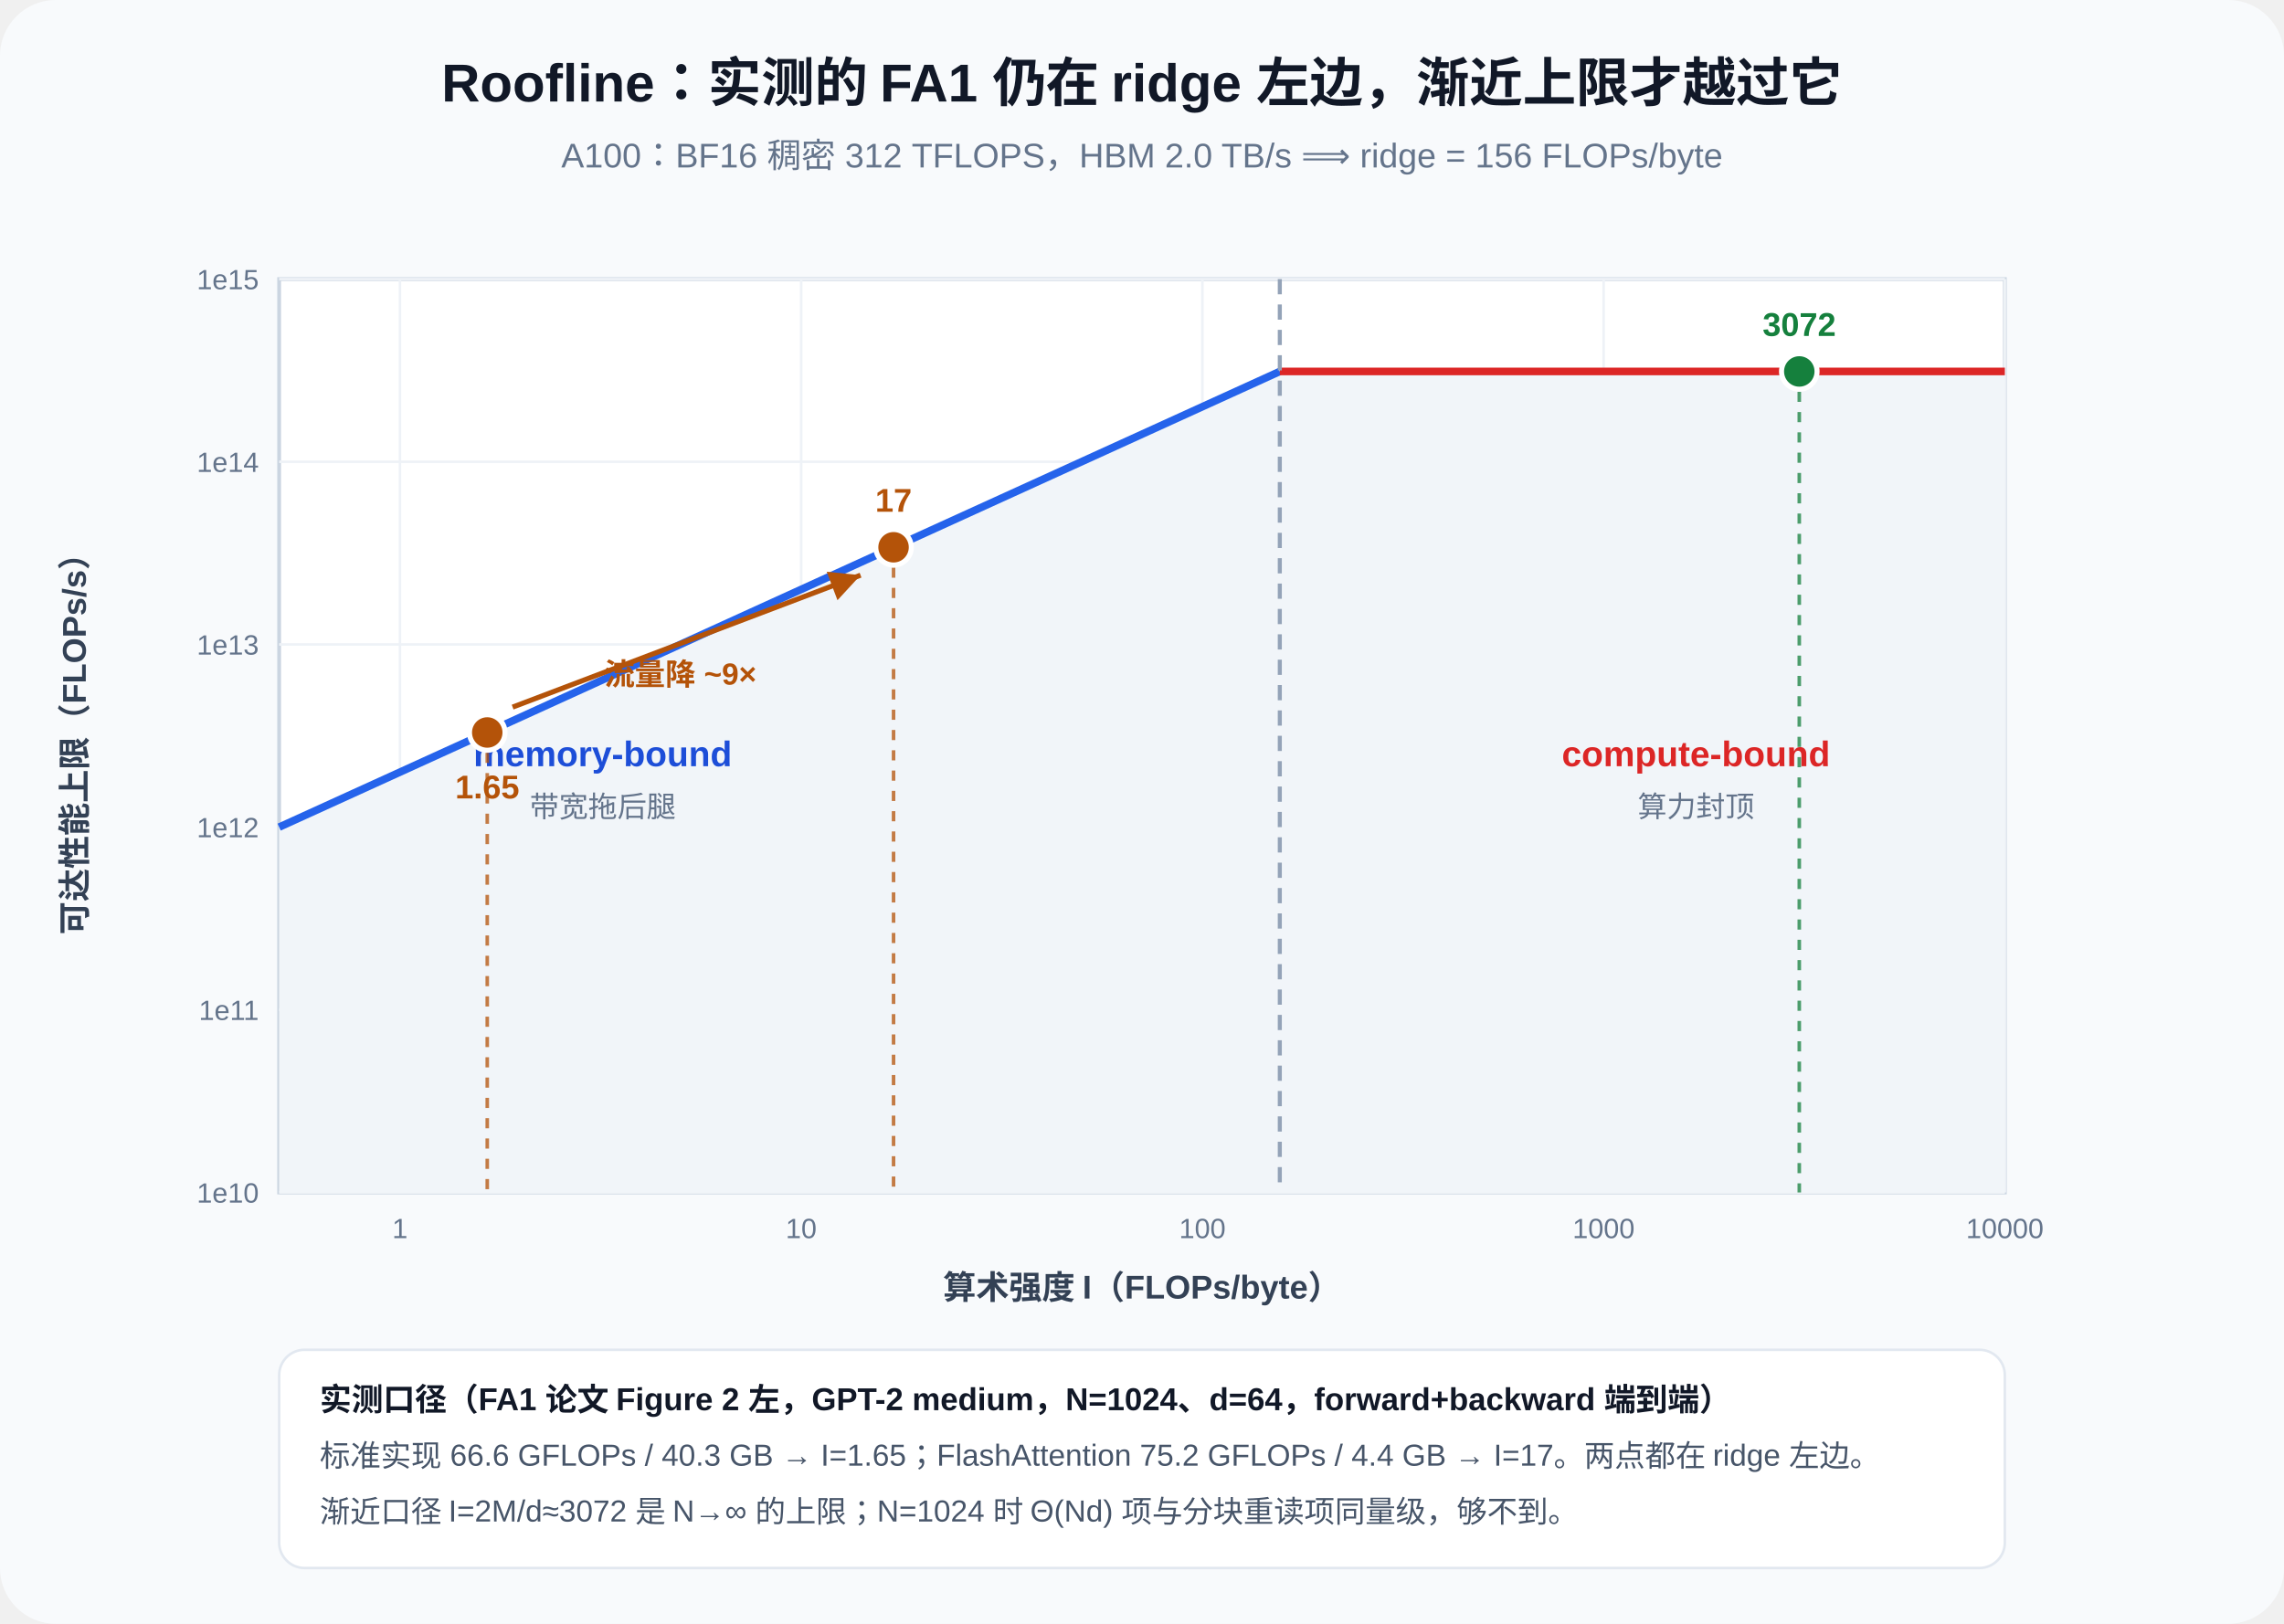
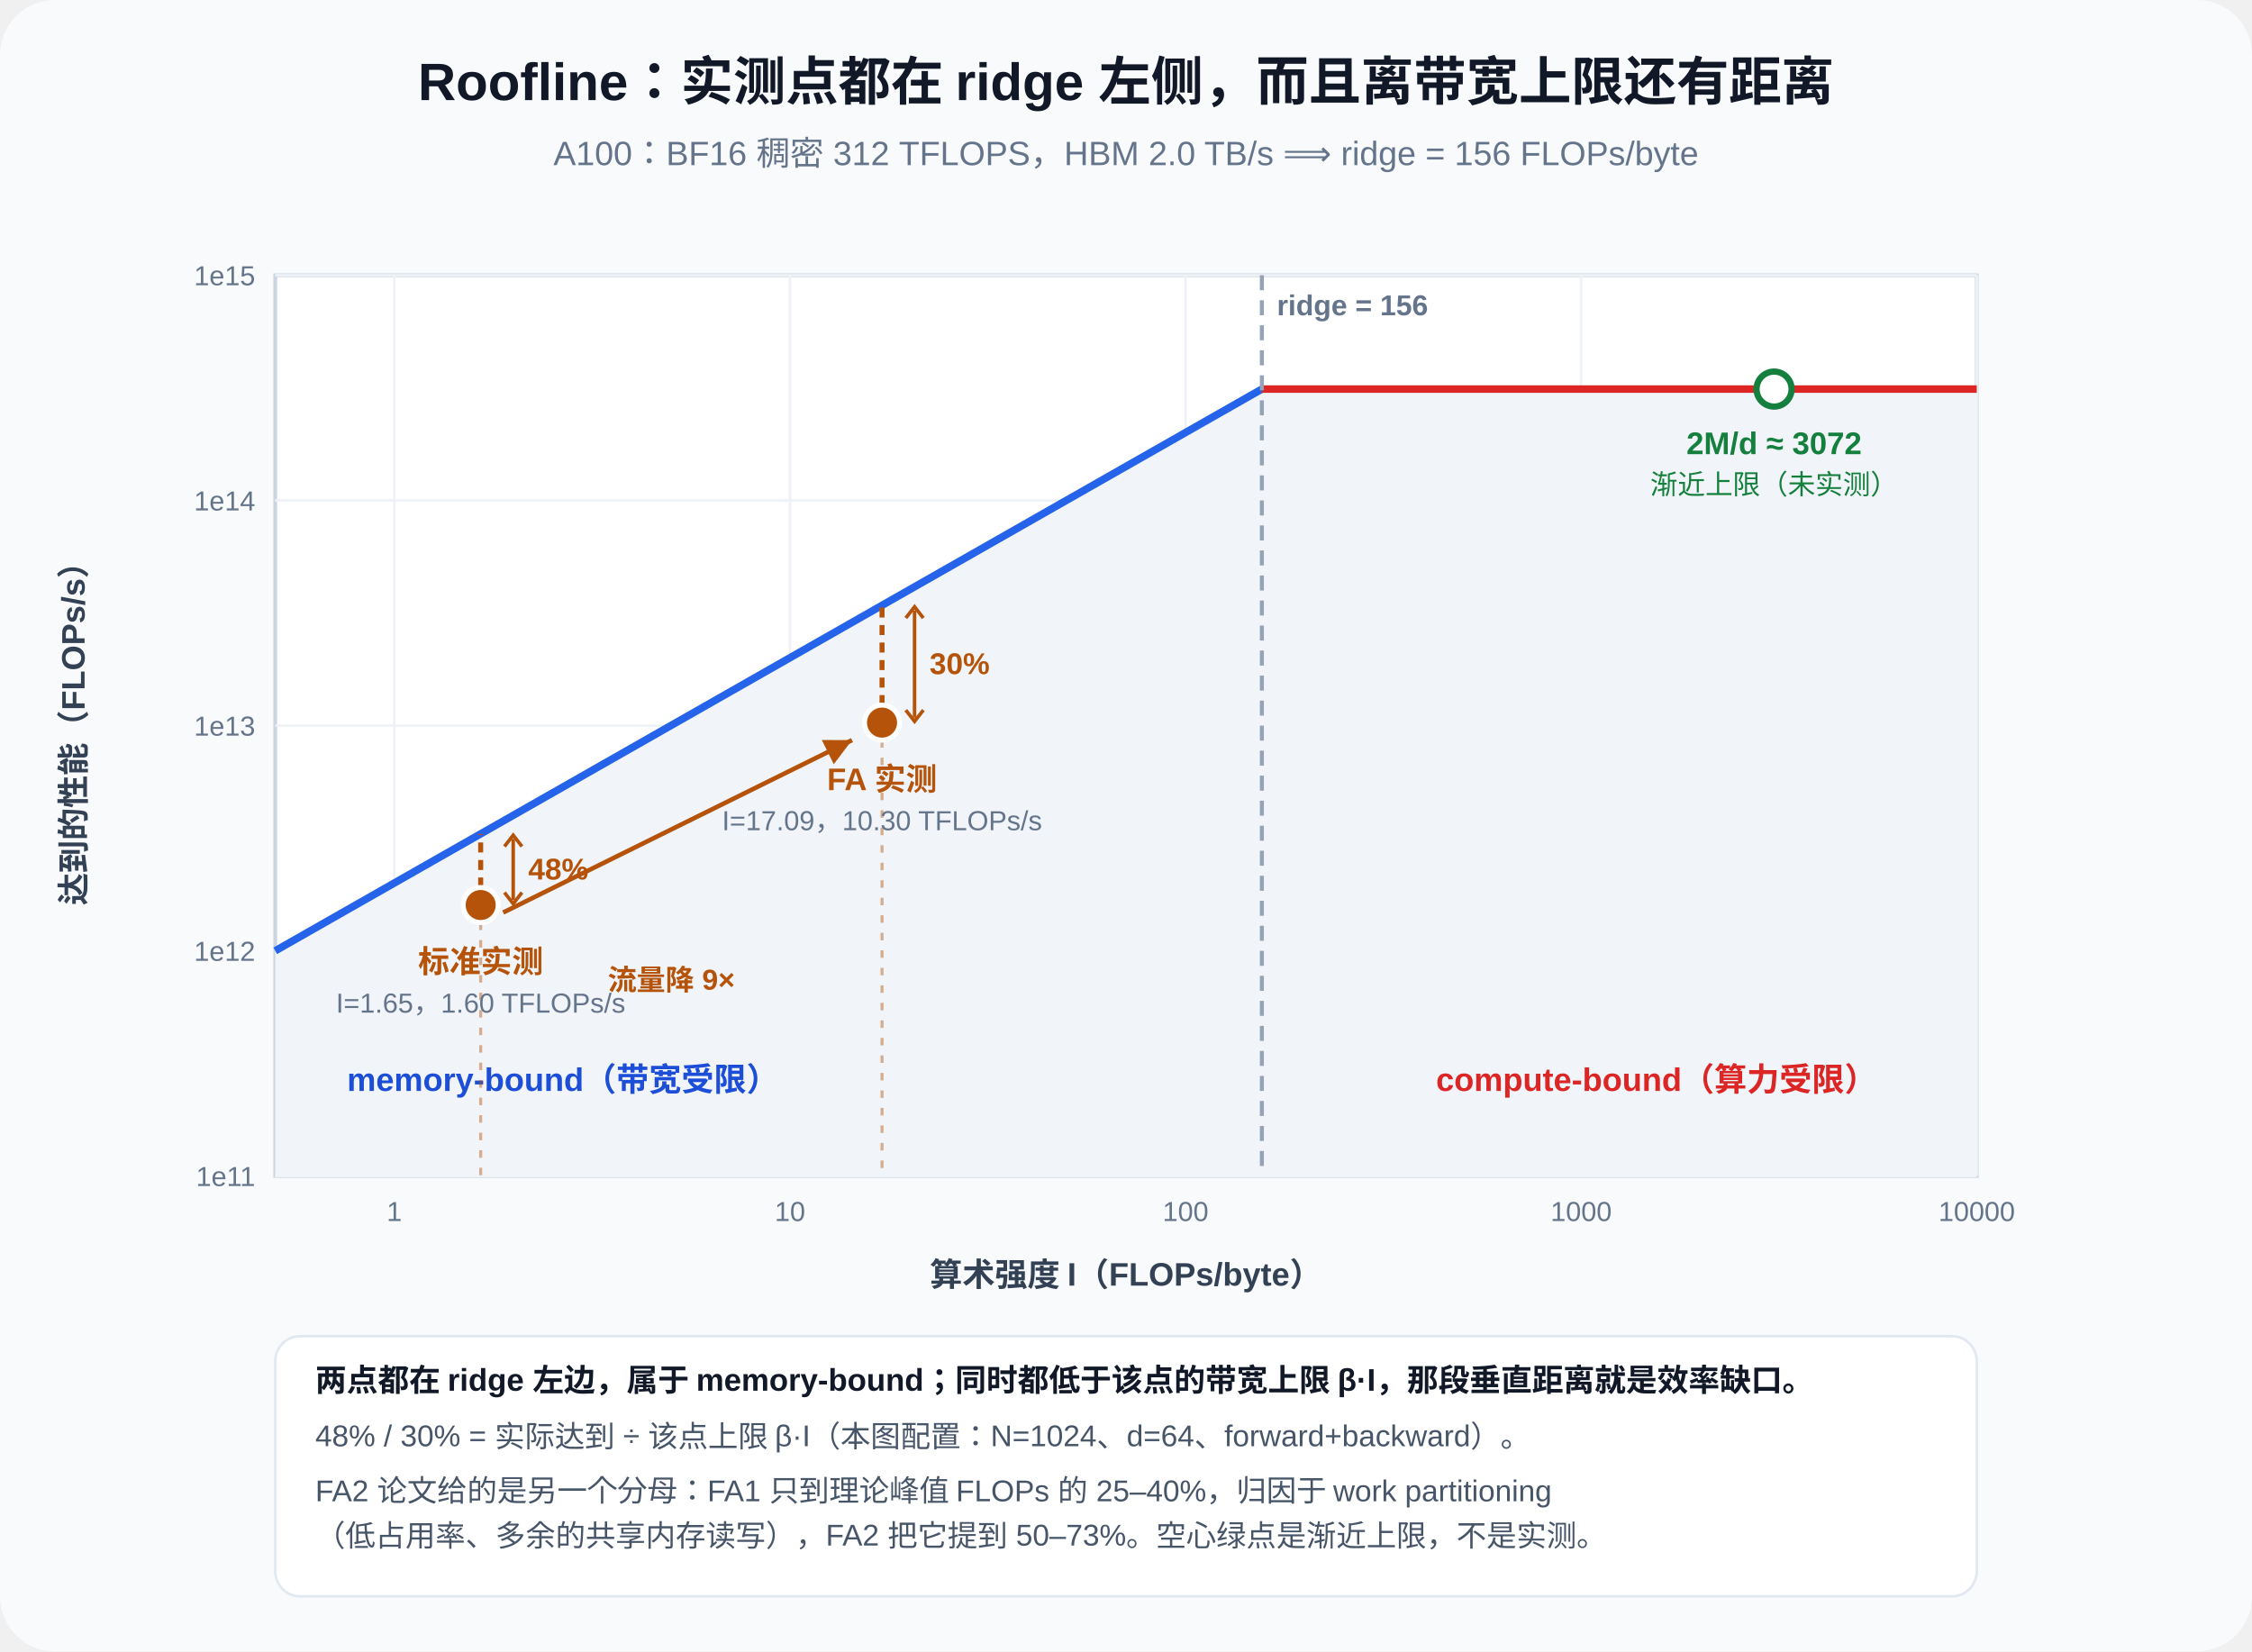
- <svg xmlns="http://www.w3.org/2000/svg" width="900" height="640" viewBox="0 0 900 640" role="img" aria-labelledby="ti de">
-   <rect width="900" height="640" rx="22" fill="#f8fafc" />
-   <text x="450.0" y="40.0" font-family="Arial, sans-serif" font-size="21" fill="#111827" text-anchor="middle" font-weight="700">Roofline：实测的 FA1 仍在 ridge 左边，渐近上限才越过它</text>
+ <svg xmlns="http://www.w3.org/2000/svg" width="900" height="660" viewBox="0 0 900 660" role="img" aria-labelledby="ti de">
+   <rect width="900" height="660" rx="22" fill="#f8fafc" />
+   <text x="450.0" y="40.0" font-family="Arial, sans-serif" font-size="21" fill="#111827" text-anchor="middle" font-weight="700">Roofline：实测点都在 ridge 左侧，而且离带宽上限还有距离</text>
  <text x="450.0" y="66.0" font-family="Arial, sans-serif" font-size="13.5" fill="#64748b" text-anchor="middle" font-weight="400">A100：BF16 稠密 312 TFLOPS，HBM 2.0 TB/s ⟹ ridge = 156 FLOPs/byte</text>
  <rect x="110" y="110" width="680" height="360" fill="#ffffff" stroke="#cbd5e1" stroke-width="1.5" />
  <g stroke="#eef2f7" stroke-width="1">
    <line x1="157.6" y1="110" x2="157.6" y2="470" />
    <line x1="315.7" y1="110" x2="315.7" y2="470" />
    <line x1="473.8" y1="110" x2="473.8" y2="470" />
    <line x1="631.9" y1="110" x2="631.9" y2="470" />
    <line x1="790.0" y1="110" x2="790.0" y2="470" />
    <line x1="110" y1="470.0" x2="790" y2="470.0" />
-     <line x1="110" y1="398.0" x2="790" y2="398.0" />
-     <line x1="110" y1="326.0" x2="790" y2="326.0" />
-     <line x1="110" y1="254.0" x2="790" y2="254.0" />
-     <line x1="110" y1="182.0" x2="790" y2="182.0" />
+     <line x1="110" y1="380.0" x2="790" y2="380.0" />
+     <line x1="110" y1="290.0" x2="790" y2="290.0" />
+     <line x1="110" y1="200.0" x2="790" y2="200.0" />
    <line x1="110" y1="110.0" x2="790" y2="110.0" />
  </g>
-   <polygon points="110.0,326.0 504.3,146.4 790,146.4 790,470 110,470" fill="#f1f5f9" />
-   <line x1="110.0" y1="326.0" x2="504.3" y2="146.4" stroke="#2563eb" stroke-width="3" />
-   <line x1="504.3" y1="146.4" x2="790" y2="146.4" stroke="#dc2626" stroke-width="3" />
+   <polygon points="110.0,380.0 504.3,155.5 790,155.5 790,470 110,470" fill="#f1f5f9" />
+   <line x1="110.0" y1="380.0" x2="504.3" y2="155.5" stroke="#2563eb" stroke-width="3" />
+   <line x1="504.3" y1="155.5" x2="790" y2="155.5" stroke="#dc2626" stroke-width="3" />
  <line x1="504.3" y1="110" x2="504.3" y2="470" stroke="#94a3b8" stroke-width="1.6" stroke-dasharray="6 4" />
-   <text x="237.5" y="302.0" font-family="Arial, sans-serif" font-size="14" fill="#1d4ed8" text-anchor="middle" font-weight="700">memory-bound</text>
-   <text x="237.5" y="322.0" font-family="Arial, sans-serif" font-size="11.5" fill="#64748b" text-anchor="middle" font-weight="400">带宽拖后腿</text>
-   <text x="668.3" y="302.0" font-family="Arial, sans-serif" font-size="14" fill="#dc2626" text-anchor="middle" font-weight="700">compute-bound</text>
-   <text x="668.3" y="322.0" font-family="Arial, sans-serif" font-size="11.5" fill="#64748b" text-anchor="middle" font-weight="400">算力封顶</text>
-   <line x1="192.0" y1="288.7" x2="192.0" y2="470" stroke="#b45309" stroke-width="1.4" stroke-dasharray="4 4" opacity="0.75" />
-   <circle cx="192.0" cy="288.7" r="7" fill="#b45309" stroke="#ffffff" stroke-width="2" />
-   <line x1="352.1" y1="215.7" x2="352.1" y2="470" stroke="#b45309" stroke-width="1.4" stroke-dasharray="4 4" opacity="0.75" />
-   <circle cx="352.1" cy="215.7" r="7" fill="#b45309" stroke="#ffffff" stroke-width="2" />
-   <line x1="709.0" y1="146.4" x2="709.0" y2="470" stroke="#15803d" stroke-width="1.4" stroke-dasharray="4 4" opacity="0.75" />
-   <circle cx="709.0" cy="146.4" r="7" fill="#15803d" stroke="#ffffff" stroke-width="2" />
-   <line x1="202.0" y1="278.7" x2="339.1" y2="226.7" stroke="#b45309" stroke-width="2" marker-end="url(#ar2)" />
-   <text x="268.1" y="270.0" font-family="Arial, sans-serif" font-size="12" fill="#b45309" text-anchor="middle" font-weight="700">流量降 ~9×</text>
-   <text x="192.0" y="314.7" font-family="Arial, sans-serif" font-size="13" fill="#b45309" text-anchor="middle" font-weight="700">1.65</text>
-   <text x="352.1" y="201.7" font-family="Arial, sans-serif" font-size="13" fill="#b45309" text-anchor="middle" font-weight="700">17</text>
-   <text x="709.0" y="132.4" font-family="Arial, sans-serif" font-size="13" fill="#15803d" text-anchor="middle" font-weight="700">3072</text>
+   <text x="510.3" y="126.0" font-family="Arial, sans-serif" font-size="11.5" fill="#64748b" text-anchor="start" font-weight="700">ridge = 156</text>
+   <text x="225.0" y="436.0" font-family="Arial, sans-serif" font-size="13" fill="#1d4ed8" text-anchor="middle" font-weight="700">memory-bound（带宽受限）</text>
+   <text x="662.0" y="436.0" font-family="Arial, sans-serif" font-size="13" fill="#dc2626" text-anchor="middle" font-weight="700">compute-bound（算力受限）</text>
+   <line x1="192.1" y1="361.7" x2="192.1" y2="333.3" stroke="#b45309" stroke-width="2" stroke-dasharray="4 3" />
+   <line x1="192.1" y1="361.7" x2="192.1" y2="470" stroke="#b45309" stroke-width="1.2" stroke-dasharray="3 4" opacity="0.45" />
+   <path d="M205.1 335.3 L205.1 359.7" stroke="#b45309" stroke-width="1.4" />
+   <path d="M201.6 338.3 L205.1 333.8 L208.6 338.3" stroke="#b45309" stroke-width="1.4" fill="none" />
+   <path d="M201.6 356.7 L205.1 361.2 L208.6 356.7" stroke="#b45309" stroke-width="1.4" fill="none" />
+   <text x="211.1" y="351.5" font-family="Arial, sans-serif" font-size="12" fill="#b45309" text-anchor="start" font-weight="700">48%</text>
+   <circle cx="192.1" cy="361.7" r="7" fill="#b45309" stroke="#ffffff" stroke-width="2" />
+   <text x="192.1" y="388.7" font-family="Arial, sans-serif" font-size="12.5" fill="#b45309" text-anchor="middle" font-weight="700">标准实测</text>
+   <text x="192.1" y="404.7" font-family="Arial, sans-serif" font-size="11" fill="#64748b" text-anchor="middle" font-weight="400">I=1.65，1.60 TFLOPs/s</text>
+   <line x1="352.5" y1="288.8" x2="352.5" y2="242.0" stroke="#b45309" stroke-width="2" stroke-dasharray="4 3" />
+   <line x1="352.5" y1="288.8" x2="352.5" y2="470" stroke="#b45309" stroke-width="1.2" stroke-dasharray="3 4" opacity="0.45" />
+   <path d="M365.5 244.0 L365.5 286.8" stroke="#b45309" stroke-width="1.4" />
+   <path d="M362.0 247.0 L365.5 242.5 L369.0 247.0" stroke="#b45309" stroke-width="1.4" fill="none" />
+   <path d="M362.0 283.8 L365.5 288.3 L369.0 283.8" stroke="#b45309" stroke-width="1.4" fill="none" />
+   <text x="371.5" y="269.4" font-family="Arial, sans-serif" font-size="12" fill="#b45309" text-anchor="start" font-weight="700">30%</text>
+   <circle cx="352.5" cy="288.8" r="7" fill="#b45309" stroke="#ffffff" stroke-width="2" />
+   <text x="352.5" y="315.8" font-family="Arial, sans-serif" font-size="12.5" fill="#b45309" text-anchor="middle" font-weight="700">FA 实测</text>
+   <text x="352.5" y="331.8" font-family="Arial, sans-serif" font-size="11" fill="#64748b" text-anchor="middle" font-weight="400">I=17.09，10.30 TFLOPs/s</text>
+   <circle cx="709.0" cy="155.5" r="7" fill="#ffffff" stroke="#15803d" stroke-width="2.5" />
+   <text x="709.0" y="181.5" font-family="Arial, sans-serif" font-size="12.5" fill="#15803d" text-anchor="middle" font-weight="700">2M/d ≈ 3072</text>
+   <text x="709.0" y="197.5" font-family="Arial, sans-serif" font-size="11" fill="#15803d" text-anchor="middle" font-weight="400">渐近上限（未实测）</text>
+   <line x1="201.1" y1="364.7" x2="340.5" y2="295.8" stroke="#b45309" stroke-width="1.8" marker-end="url(#a3)" />
+   <text x="268.3" y="395.7" font-family="Arial, sans-serif" font-size="11.5" fill="#b45309" text-anchor="middle" font-weight="700">流量降 9×</text>
  <text x="157.6" y="488.0" font-family="Arial, sans-serif" font-size="11" fill="#64748b" text-anchor="middle" font-weight="400">1</text>
  <text x="315.7" y="488.0" font-family="Arial, sans-serif" font-size="11" fill="#64748b" text-anchor="middle" font-weight="400">10</text>
  <text x="473.8" y="488.0" font-family="Arial, sans-serif" font-size="11" fill="#64748b" text-anchor="middle" font-weight="400">100</text>
  <text x="631.9" y="488.0" font-family="Arial, sans-serif" font-size="11" fill="#64748b" text-anchor="middle" font-weight="400">1000</text>
  <text x="790.0" y="488.0" font-family="Arial, sans-serif" font-size="11" fill="#64748b" text-anchor="middle" font-weight="400">10000</text>
-   <text x="102.0" y="474.0" font-family="Arial, sans-serif" font-size="11" fill="#64748b" text-anchor="end" font-weight="400">1e10</text>
-   <text x="102.0" y="402.0" font-family="Arial, sans-serif" font-size="11" fill="#64748b" text-anchor="end" font-weight="400">1e11</text>
-   <text x="102.0" y="330.0" font-family="Arial, sans-serif" font-size="11" fill="#64748b" text-anchor="end" font-weight="400">1e12</text>
-   <text x="102.0" y="258.0" font-family="Arial, sans-serif" font-size="11" fill="#64748b" text-anchor="end" font-weight="400">1e13</text>
-   <text x="102.0" y="186.0" font-family="Arial, sans-serif" font-size="11" fill="#64748b" text-anchor="end" font-weight="400">1e14</text>
+   <text x="102.0" y="474.0" font-family="Arial, sans-serif" font-size="11" fill="#64748b" text-anchor="end" font-weight="400">1e11</text>
+   <text x="102.0" y="384.0" font-family="Arial, sans-serif" font-size="11" fill="#64748b" text-anchor="end" font-weight="400">1e12</text>
+   <text x="102.0" y="294.0" font-family="Arial, sans-serif" font-size="11" fill="#64748b" text-anchor="end" font-weight="400">1e13</text>
+   <text x="102.0" y="204.0" font-family="Arial, sans-serif" font-size="11" fill="#64748b" text-anchor="end" font-weight="400">1e14</text>
  <text x="102.0" y="114.0" font-family="Arial, sans-serif" font-size="11" fill="#64748b" text-anchor="end" font-weight="400">1e15</text>
-   <text x="450.0" y="512.0" font-family="Arial, sans-serif" font-size="13" fill="#334155" text-anchor="middle" font-weight="700">算术强度 I（FLOPs/byte）</text>
-   <text x="34.0" y="290.0" font-family="Arial, sans-serif" font-size="13" fill="#334155" text-anchor="middle" font-weight="700" transform="rotate(-90 34 290.0)">可达性能上限（FLOPs/s）</text>
-   <rect x="110" y="532" width="680" height="86" rx="10" fill="#ffffff" stroke="#e2e8f0" />
-   <text x="126.0" y="556.0" font-family="Arial, sans-serif" font-size="12.5" fill="#111827" text-anchor="start" font-weight="700">实测口径（FA1 论文 Figure 2 左，GPT-2 medium，N=1024、d=64，forward+backward 端到端）</text>
-   <text x="126.0" y="578.0" font-family="Arial, sans-serif" font-size="12" fill="#475569" text-anchor="start" font-weight="400">标准实现 66.6 GFLOPs / 40.3 GB → I=1.65；FlashAttention 75.2 GFLOPs / 4.4 GB → I=17。两点都在 ridge 左边。</text>
-   <text x="126.0" y="600.0" font-family="Arial, sans-serif" font-size="12" fill="#475569" text-anchor="start" font-weight="400">渐近口径 I=2M/d≈3072 是 N→∞ 的上限；N=1024 时 Θ(Nd) 项与分块重读项同量级，够不到。</text>
+   <text x="450.0" y="514.0" font-family="Arial, sans-serif" font-size="13" fill="#334155" text-anchor="middle" font-weight="700">算术强度 I（FLOPs/byte）</text>
+   <text x="34.0" y="290.0" font-family="Arial, sans-serif" font-size="13" fill="#334155" text-anchor="middle" font-weight="700" transform="rotate(-90 34 290.0)">达到的性能（FLOPs/s）</text>
+   <rect x="110" y="534" width="680" height="104" rx="10" fill="#ffffff" stroke="#e2e8f0" />
+   <text x="126.0" y="556.0" font-family="Arial, sans-serif" font-size="12.5" fill="#111827" text-anchor="start" font-weight="700">两点都在 ridge 左边，属于 memory-bound；同时都低于该点的带宽上限 β·I，那段垂直距离就是效率缺口。</text>
+   <text x="126.0" y="578.0" font-family="Arial, sans-serif" font-size="12" fill="#475569" text-anchor="start" font-weight="400">48% / 30% = 实际达到 ÷ 该点上限 β·I（本图配置：N=1024、d=64、forward+backward）。</text>
+   <text x="126.0" y="600.0" font-family="Arial, sans-serif" font-size="12" fill="#475569" text-anchor="start" font-weight="400">FA2 论文给的是另一个分母：FA1 只到理论峰值 FLOPs 的 25–40%，归因于 work partitioning</text>
+   <text x="126.0" y="618.0" font-family="Arial, sans-serif" font-size="12" fill="#475569" text-anchor="start" font-weight="400">（低占用率、多余的共享内存读写），FA2 把它提到 50–73%。空心绿点是渐近上限，不是实测。</text>
  <defs>
-     <marker id="ar2" markerWidth="10" markerHeight="10" refX="8" refY="5" orient="auto">
+     <marker id="a3" markerWidth="10" markerHeight="10" refX="8" refY="5" orient="auto">
      <path d="M2 2 L8 5 L2 8 Z" fill="#b45309" />
    </marker>
  </defs>
</svg>
